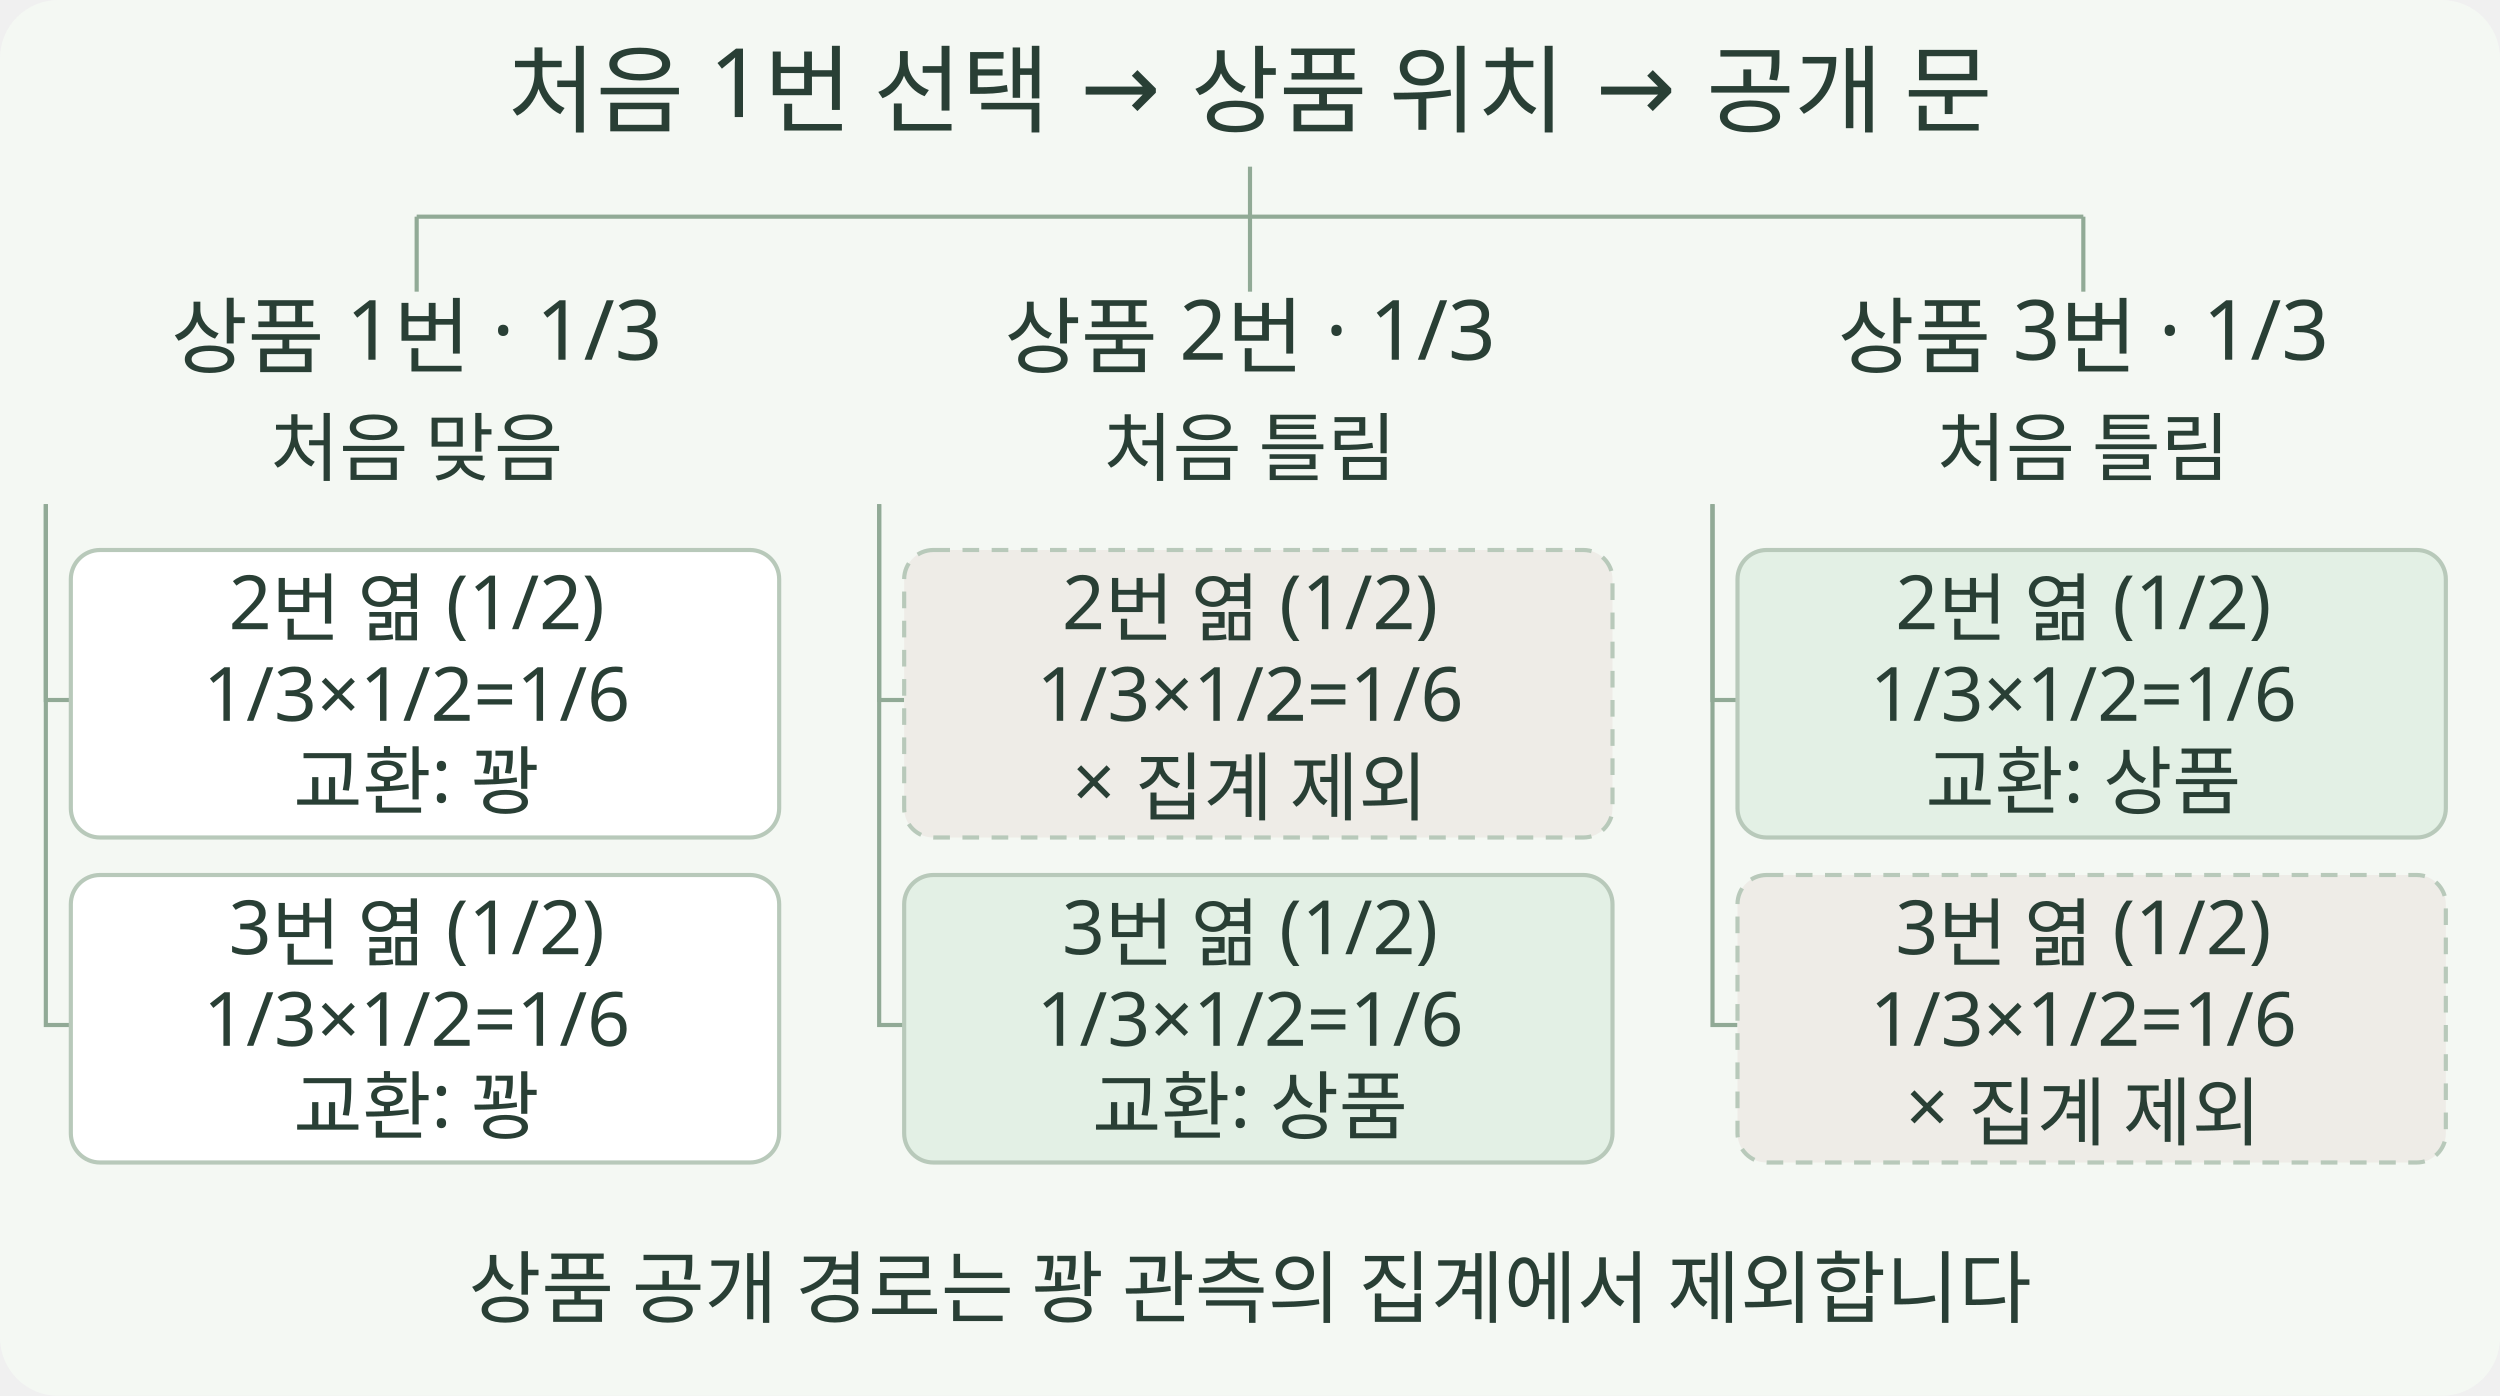
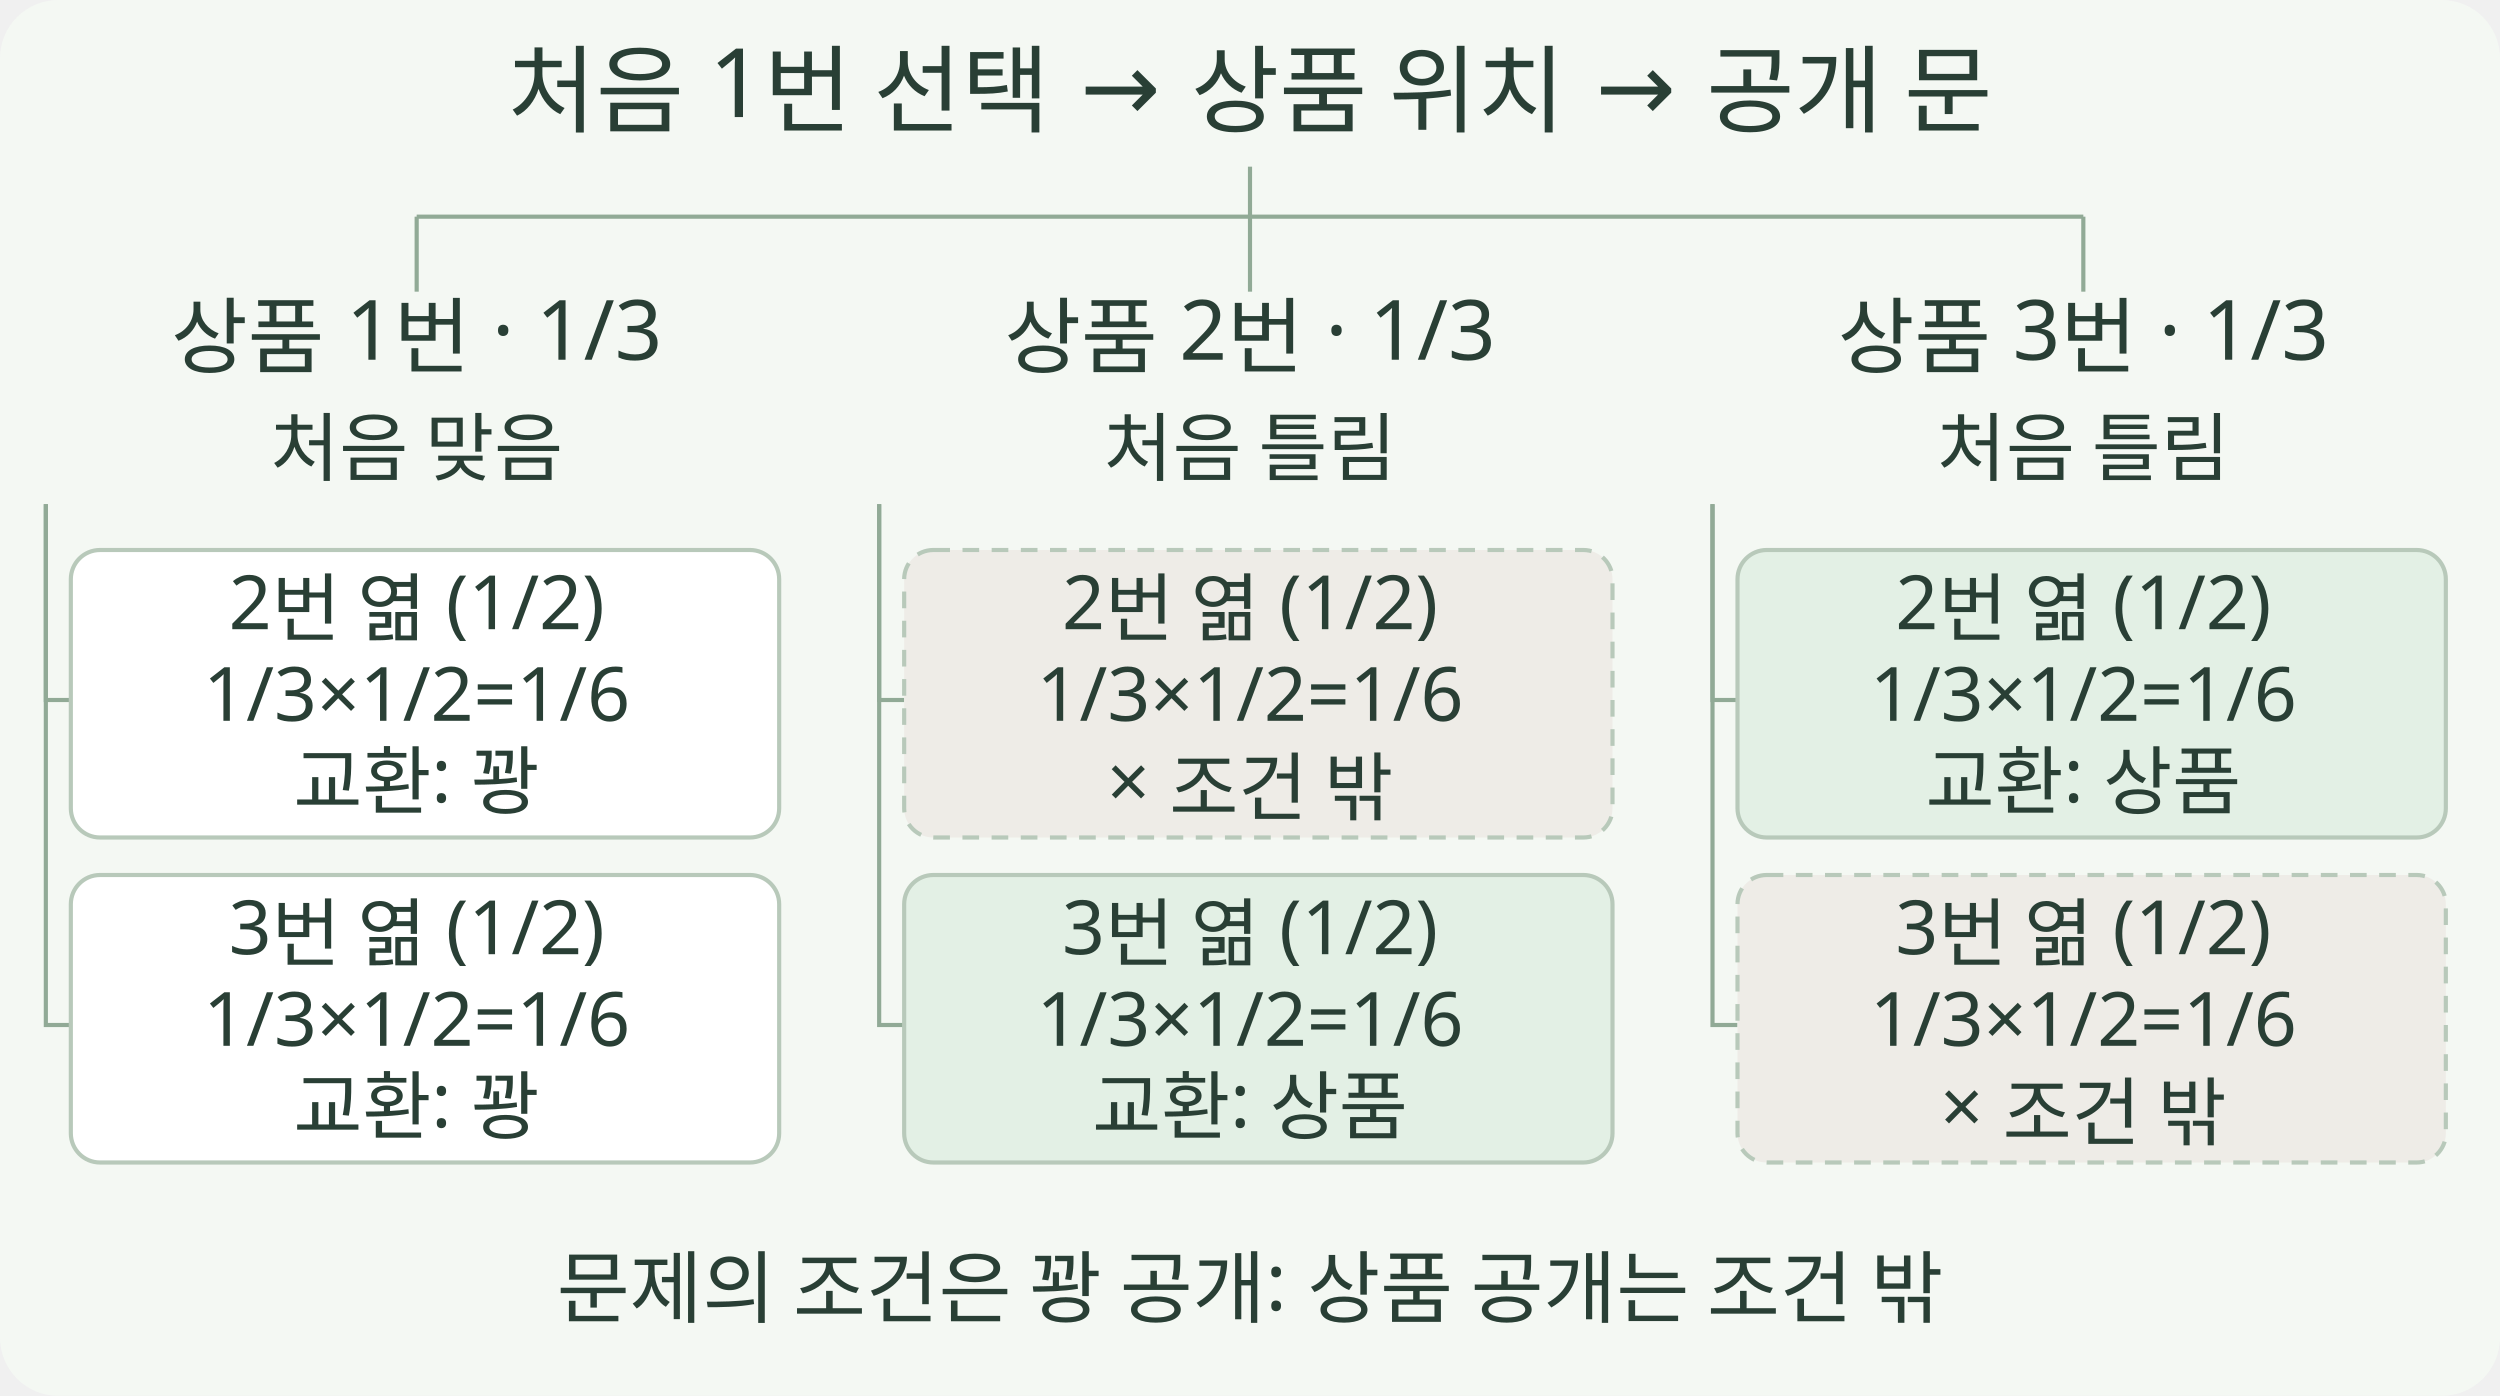
<svg xmlns="http://www.w3.org/2000/svg" viewBox="0 0 600 335" role="img" aria-labelledby="title desc">
  <rect width="600" height="335" rx="14" fill="#f4f8f3" />
  <g font-family="system-ui,Malgun Gothic,sans-serif" fill="#293f35">
    <text x="300" y="30" text-anchor="middle" font-size="23">처음 1번 선택 → 상품 위치 → 공개 문</text>
    <path d="M300 40V52M100.0 52H500.0" stroke="#91aa96" fill="none" />
    <path d="M100.0 52V70" stroke="#91aa96" />
    <text x="100.0" y="88" text-anchor="middle" font-size="20">상품 1번 · 1/3</text>
    <text x="100.0" y="114" text-anchor="middle" font-size="18">처음 맞음</text>
    <path d="M11.0 121V168H17.0" stroke="#91aa96" fill="none" />
    <rect x="17.0" y="132" width="170" height="69" rx="7" fill="#fff" stroke="#b8c9ba" />
    <text x="100.0" y="151" text-anchor="middle" font-size="18">2번 엶 (1/2)</text>
    <text x="100.0" y="173" text-anchor="middle" font-size="18">1/3×1/2=1/6</text>
    <text x="100.0" y="194" text-anchor="middle" font-size="18">교환: 꽝</text>
    <path d="M11.0 121V246H17.0" stroke="#91aa96" fill="none" />
    <rect x="17.0" y="210" width="170" height="69" rx="7" fill="#fff" stroke="#b8c9ba" />
    <text x="100.0" y="229" text-anchor="middle" font-size="18">3번 엶 (1/2)</text>
    <text x="100.0" y="251" text-anchor="middle" font-size="18">1/3×1/2=1/6</text>
    <text x="100.0" y="272" text-anchor="middle" font-size="18">교환: 꽝</text>
    <path d="M300.0 52V70" stroke="#91aa96" />
    <text x="300.0" y="88" text-anchor="middle" font-size="20">상품 2번 · 1/3</text>
    <text x="300.0" y="114" text-anchor="middle" font-size="18">처음 틀림</text>
    <path d="M211.0 121V168H217.0" stroke="#91aa96" fill="none" />
    <rect x="217.0" y="132" width="170" height="69" rx="7" fill="#eeece7" stroke="#b8c9ba" stroke-dasharray="4 3" />
    <text x="300.0" y="151" text-anchor="middle" font-size="18">2번 엶 (1/2)</text>
    <text x="300.0" y="173" text-anchor="middle" font-size="18">1/3×1/2=1/6</text>
-     <text x="300.0" y="194" text-anchor="middle" font-size="18">× 집계 제외</text>
+     <text x="300.0" y="194" text-anchor="middle" font-size="18">× 조건 밖</text>
    <path d="M211.0 121V246H217.0" stroke="#91aa96" fill="none" />
    <rect x="217.0" y="210" width="170" height="69" rx="7" fill="#e3f0e5" stroke="#b8c9ba" />
    <text x="300.0" y="229" text-anchor="middle" font-size="18">3번 엶 (1/2)</text>
    <text x="300.0" y="251" text-anchor="middle" font-size="18">1/3×1/2=1/6</text>
    <text x="300.0" y="272" text-anchor="middle" font-size="18">교환: 상품</text>
    <path d="M500.0 52V70" stroke="#91aa96" />
    <text x="500.0" y="88" text-anchor="middle" font-size="20">상품 3번 · 1/3</text>
    <text x="500.0" y="114" text-anchor="middle" font-size="18">처음 틀림</text>
    <path d="M411.0 121V168H417.0" stroke="#91aa96" fill="none" />
    <rect x="417.0" y="132" width="170" height="69" rx="7" fill="#e3f0e5" stroke="#b8c9ba" />
    <text x="500.0" y="151" text-anchor="middle" font-size="18">2번 엶 (1/2)</text>
    <text x="500.0" y="173" text-anchor="middle" font-size="18">1/3×1/2=1/6</text>
    <text x="500.0" y="194" text-anchor="middle" font-size="18">교환: 상품</text>
    <path d="M411.0 121V246H417.0" stroke="#91aa96" fill="none" />
    <rect x="417.0" y="210" width="170" height="69" rx="7" fill="#eeece7" stroke="#b8c9ba" stroke-dasharray="4 3" />
    <text x="500.0" y="229" text-anchor="middle" font-size="18">3번 엶 (1/2)</text>
    <text x="500.0" y="251" text-anchor="middle" font-size="18">1/3×1/2=1/6</text>
-     <text x="500.0" y="272" text-anchor="middle" font-size="18">× 집계 제외</text>
-     <text x="300" y="316" text-anchor="middle" font-size="19">상품 공개 경로는 꽝 관측의 집계에서 제외합니다</text>
+     <text x="500.0" y="272" text-anchor="middle" font-size="18">× 조건 밖</text>
+     <text x="300" y="316" text-anchor="middle" font-size="19">문제의 조건은 꽝 공개: 상품 공개는 조건 밖</text>
  </g>
</svg>
